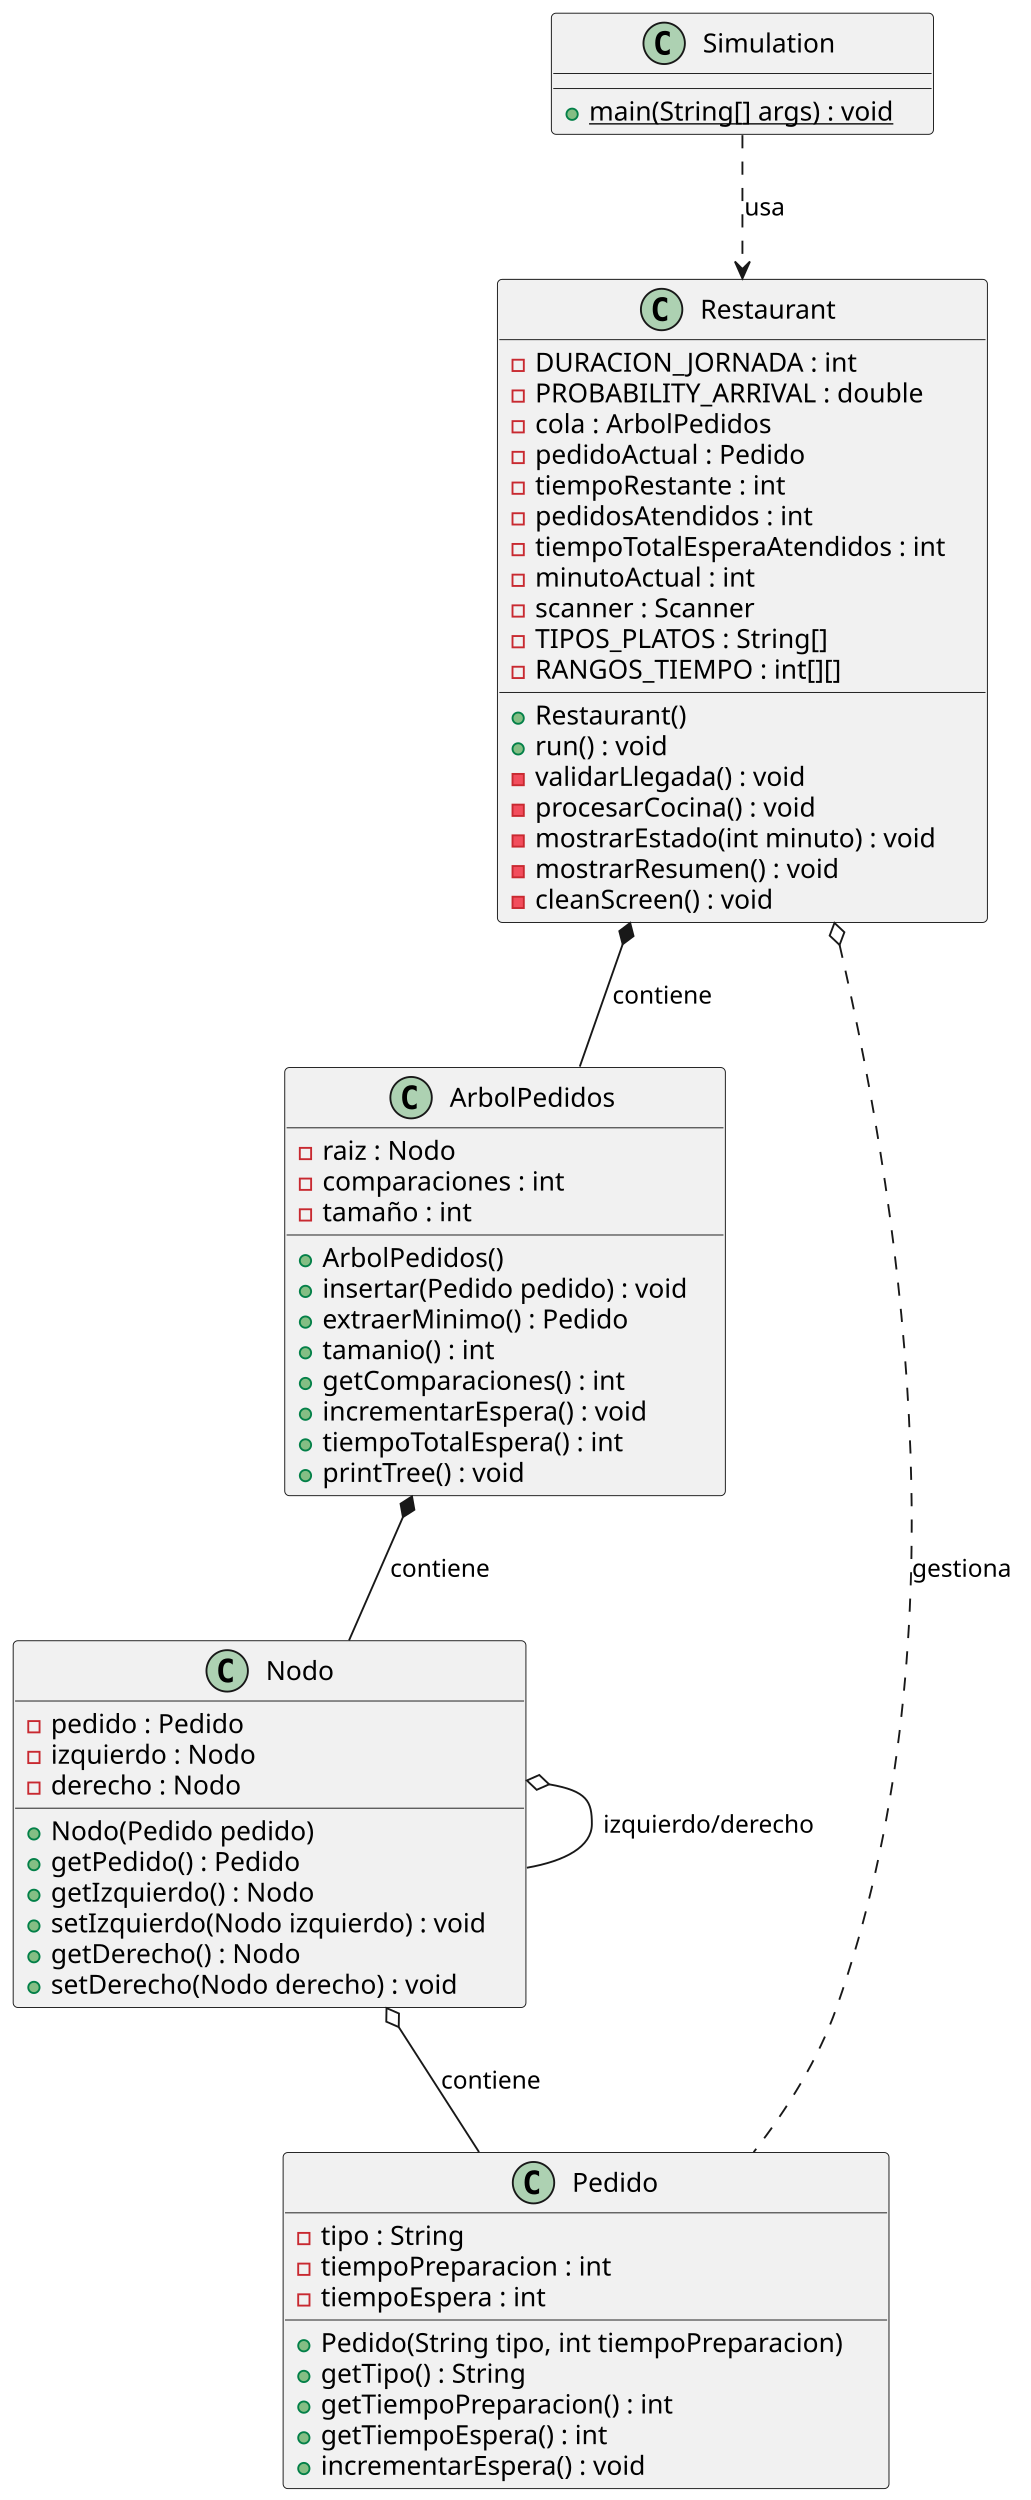
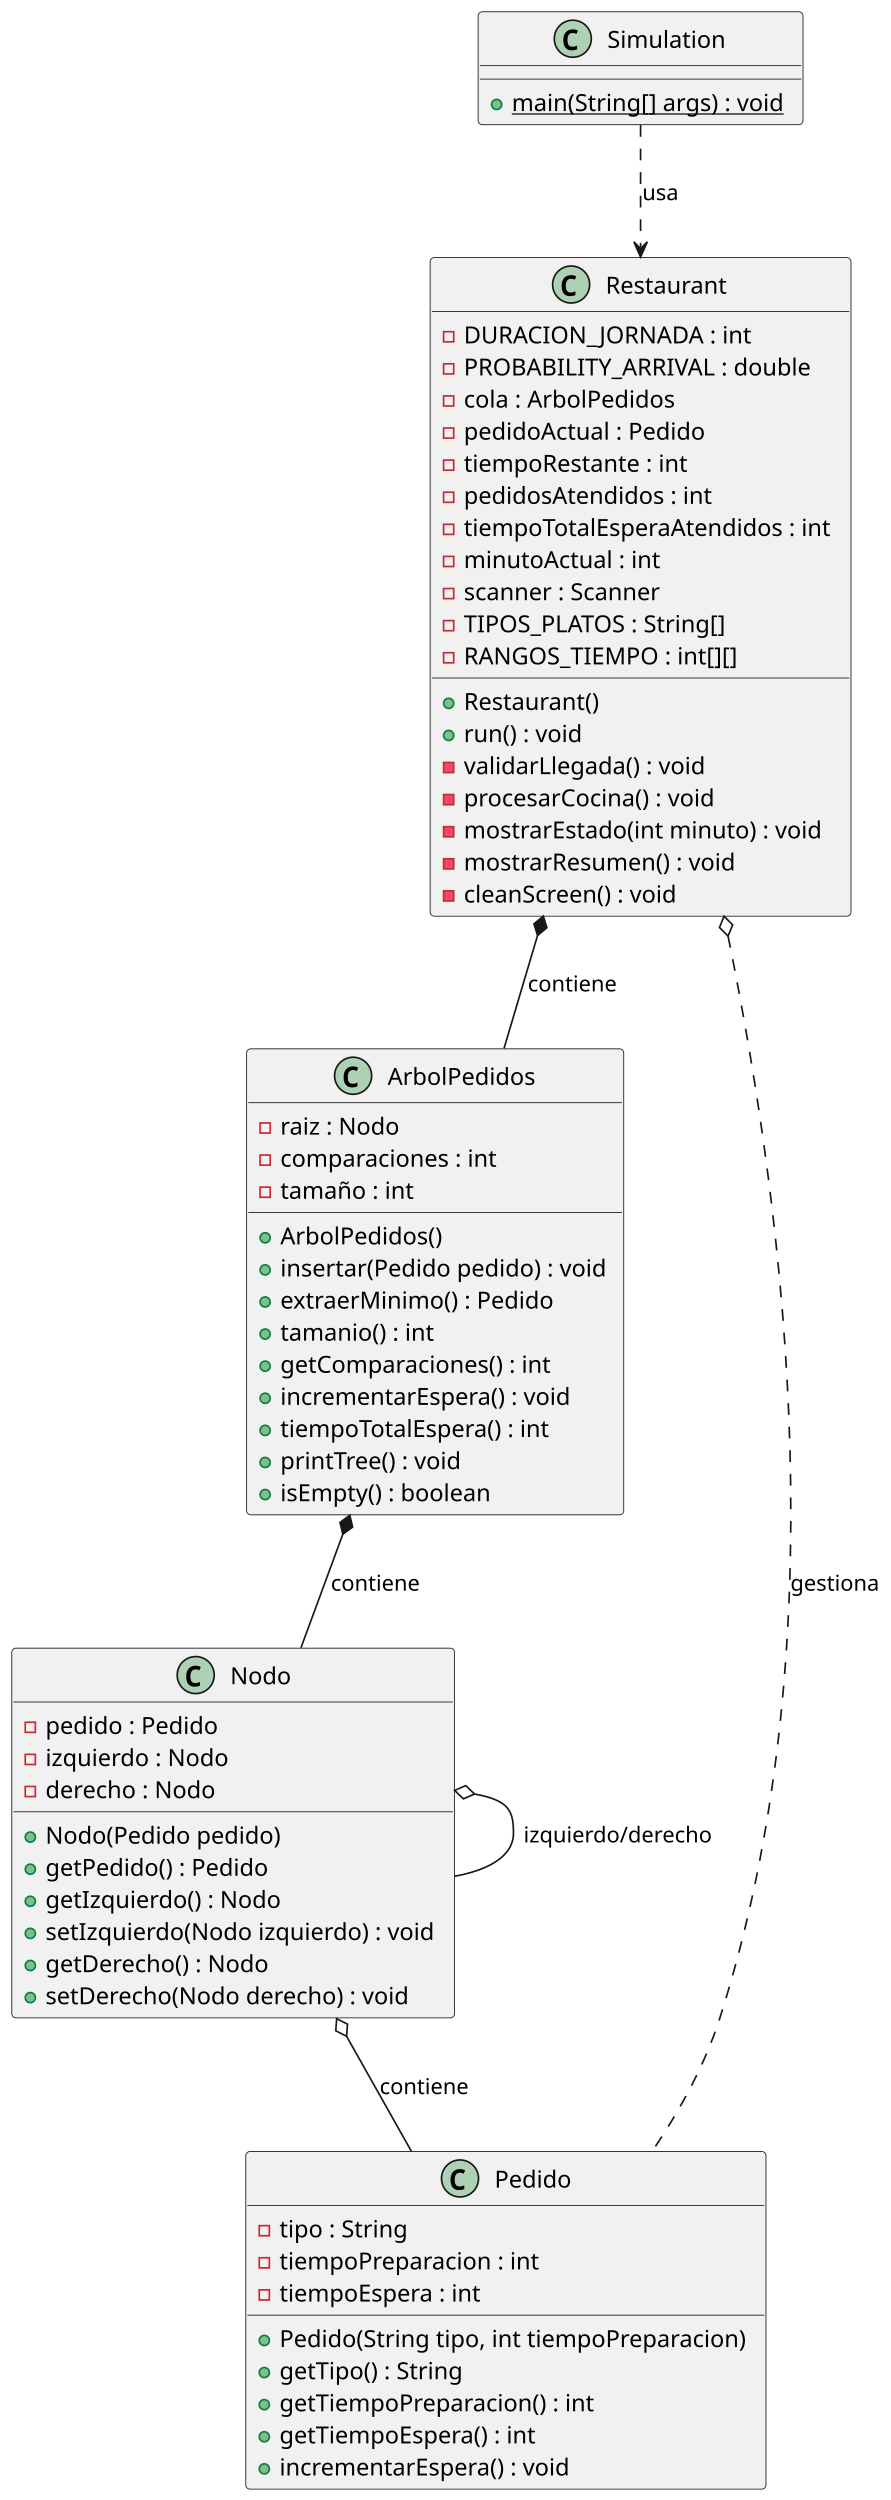
- <svg xmlns="http://www.w3.org/2000/svg" contentStyleType="text/css" data-diagram-type="CLASS" height="1327px" preserveAspectRatio="none" style="width:547px;height:1327px;background:#FFFFFF;" version="1.1" viewBox="0 0 547 1327" width="547px" zoomAndPan="magnify">
+ <svg xmlns="http://www.w3.org/2000/svg" contentStyleType="text/css" height="1485px" preserveAspectRatio="none" style="width:529px;height:1485px;background:#FFFFFF;" version="1.1" viewBox="0 0 529 1485" width="529px" zoomAndPan="magnify">
  <defs />
  <g>
-     <g class="entity" data-entity="Simulation" data-source-line="1" data-uid="ent0002" id="entity_Simulation">
-       <rect fill="#F1F1F1" height="64.297" rx="2.5" ry="2.5" style="stroke:#181818;stroke-width:0.5;" width="202.818" x="292.67" y="7" />
-       <ellipse cx="352.543" cy="23" fill="#ADD1B2" rx="11" ry="11" style="stroke:#181818;stroke-width:1;" />
-       <path d="M355.511,28.641 Q354.933,28.938 354.293,29.078 Q353.652,29.234 352.949,29.234 Q350.449,29.234 349.121,27.594 Q347.808,25.938 347.808,22.812 Q347.808,19.688 349.121,18.031 Q350.449,16.375 352.949,16.375 Q353.652,16.375 354.293,16.531 Q354.949,16.688 355.511,16.984 L355.511,19.703 Q354.886,19.125 354.293,18.859 Q353.699,18.578 353.074,18.578 Q351.73,18.578 351.043,19.656 Q350.355,20.719 350.355,22.812 Q350.355,24.906 351.043,25.984 Q351.73,27.047 353.074,27.047 Q353.699,27.047 354.293,26.781 Q354.886,26.5 355.511,25.922 L355.511,28.641 Z " fill="#000000" />
-       <text fill="#000000" font-family="sans-serif" font-size="14" lengthAdjust="spacing" textLength="74.573" x="373.043" y="27.847">Simulation</text>
-       <line style="stroke:#181818;stroke-width:0.5;" x1="293.67" x2="494.488" y1="39" y2="39" />
-       <line style="stroke:#181818;stroke-width:0.5;" x1="293.67" x2="494.488" y1="47" y2="47" />
-       <g data-visibility-modifier="PUBLIC_METHOD">
-         <ellipse cx="303.67" cy="60.648" fill="#84BE84" rx="3" ry="3" style="stroke:#038048;stroke-width:1;" />
-       </g>
-       <text fill="#000000" font-family="sans-serif" font-size="14" lengthAdjust="spacing" text-decoration="underline" textLength="176.818" x="312.67" y="63.995">main(String[] args) : void</text>
+     <g id="elem_Simulation">
+       <rect codeLine="2" fill="#F1F1F1" height="67.068" id="Simulation" rx="2.5" ry="2.5" style="stroke:#181818;stroke-width:0.5;" width="193" x="284" y="7" />
+       <ellipse cx="340.25" cy="23" fill="#ADD1B2" rx="11" ry="11" style="stroke:#181818;stroke-width:1.0;" />
+       <path d="M339.719,29.922 Q337.969,29.922 336.828,29.188 Q335.703,28.438 335.141,27.094 Q334.594,25.734 334.594,23.938 Q334.594,21.906 335.25,20.453 Q335.906,19 337.188,18.219 Q338.469,17.438 340.344,17.438 Q341.234,17.438 341.906,17.625 Q342.578,17.797 343.266,18.141 L342.453,20.156 Q341.828,19.844 341.281,19.719 Q340.75,19.594 340.266,19.594 Q339.094,19.594 338.391,20.125 Q337.688,20.656 337.391,21.609 Q337.094,22.562 337.094,23.828 Q337.094,25.844 337.812,26.812 Q338.531,27.766 340.125,27.766 Q340.719,27.766 341.344,27.609 Q341.969,27.453 342.797,27.078 L342.797,29.297 Q342.062,29.609 341.266,29.766 Q340.484,29.922 339.719,29.922 Z " fill="#000000" />
+       <text fill="#000000" font-family="sans-serif" font-size="14" lengthAdjust="spacing" textLength="72" x="360.75" y="28.432">Simulation</text>
+       <line style="stroke:#181818;stroke-width:0.5;" x1="285" x2="476" y1="39" y2="39" />
+       <line style="stroke:#181818;stroke-width:0.5;" x1="285" x2="476" y1="47" y2="47" />
+       <ellipse cx="295" cy="62.034" fill="#84BE84" rx="3" ry="3" style="stroke:#038048;stroke-width:1.0;" />
+       <text fill="#000000" font-family="sans-serif" font-size="14" lengthAdjust="spacing" text-decoration="underline" textLength="167" x="304" y="65.966">main(String[] args) : void</text>
    </g>
-     <g class="entity" data-entity="Restaurant" data-source-line="5" data-uid="ent0003" id="entity_Restaurant">
-       <rect fill="#F1F1F1" height="341.344" rx="2.5" ry="2.5" style="stroke:#181818;stroke-width:0.5;" width="260.076" x="264.04" y="148.29" />
-       <ellipse cx="351.191" cy="164.29" fill="#ADD1B2" rx="11" ry="11" style="stroke:#181818;stroke-width:1;" />
-       <path d="M354.16,169.931 Q353.582,170.227 352.941,170.368 Q352.301,170.524 351.598,170.524 Q349.098,170.524 347.769,168.884 Q346.457,167.227 346.457,164.102 Q346.457,160.977 347.769,159.321 Q349.098,157.665 351.598,157.665 Q352.301,157.665 352.941,157.821 Q353.598,157.977 354.16,158.274 L354.16,160.993 Q353.535,160.415 352.941,160.149 Q352.348,159.868 351.723,159.868 Q350.379,159.868 349.691,160.946 Q349.004,162.009 349.004,164.102 Q349.004,166.196 349.691,167.274 Q350.379,168.337 351.723,168.337 Q352.348,168.337 352.941,168.071 Q353.535,167.79 354.16,167.212 L354.16,169.931 Z " fill="#000000" />
-       <text fill="#000000" font-family="sans-serif" font-size="14" lengthAdjust="spacing" textLength="77.273" x="371.691" y="169.137">Restaurant</text>
-       <line style="stroke:#181818;stroke-width:0.5;" x1="265.04" x2="523.116" y1="180.29" y2="180.29" />
-       <g data-visibility-modifier="PRIVATE_FIELD">
-         <rect fill="none" height="6" style="stroke:#C82930;stroke-width:1;" width="6" x="272.04" y="190.938" />
-       </g>
-       <text fill="#000000" font-family="sans-serif" font-size="14" lengthAdjust="spacing" textLength="179.881" x="284.04" y="197.285">DURACION_JORNADA : int</text>
-       <g data-visibility-modifier="PRIVATE_FIELD">
-         <rect fill="none" height="6" style="stroke:#C82930;stroke-width:1;" width="6" x="272.04" y="207.235" />
-       </g>
-       <text fill="#000000" font-family="sans-serif" font-size="14" lengthAdjust="spacing" textLength="219.584" x="284.04" y="213.582">PROBABILITY_ARRIVAL : double</text>
-       <g data-visibility-modifier="PRIVATE_FIELD">
-         <rect fill="none" height="6" style="stroke:#C82930;stroke-width:1;" width="6" x="272.04" y="223.532" />
-       </g>
-       <text fill="#000000" font-family="sans-serif" font-size="14" lengthAdjust="spacing" textLength="133.602" x="284.04" y="229.879">cola : ArbolPedidos</text>
-       <g data-visibility-modifier="PRIVATE_FIELD">
-         <rect fill="none" height="6" style="stroke:#C82930;stroke-width:1;" width="6" x="272.04" y="239.829" />
-       </g>
-       <text fill="#000000" font-family="sans-serif" font-size="14" lengthAdjust="spacing" textLength="152.735" x="284.04" y="246.176">pedidoActual : Pedido</text>
-       <g data-visibility-modifier="PRIVATE_FIELD">
-         <rect fill="none" height="6" style="stroke:#C82930;stroke-width:1;" width="6" x="272.04" y="256.126" />
-       </g>
-       <text fill="#000000" font-family="sans-serif" font-size="14" lengthAdjust="spacing" textLength="143.63" x="284.04" y="262.473">tiempoRestante : int</text>
-       <g data-visibility-modifier="PRIVATE_FIELD">
-         <rect fill="none" height="6" style="stroke:#C82930;stroke-width:1;" width="6" x="272.04" y="272.423" />
-       </g>
-       <text fill="#000000" font-family="sans-serif" font-size="14" lengthAdjust="spacing" textLength="156.967" x="284.04" y="278.769">pedidosAtendidos : int</text>
-       <g data-visibility-modifier="PRIVATE_FIELD">
-         <rect fill="none" height="6" style="stroke:#C82930;stroke-width:1;" width="6" x="272.04" y="288.72" />
-       </g>
-       <text fill="#000000" font-family="sans-serif" font-size="14" lengthAdjust="spacing" textLength="234.076" x="284.04" y="295.066">tiempoTotalEsperaAtendidos : int</text>
-       <g data-visibility-modifier="PRIVATE_FIELD">
-         <rect fill="none" height="6" style="stroke:#C82930;stroke-width:1;" width="6" x="272.04" y="305.017" />
-       </g>
-       <text fill="#000000" font-family="sans-serif" font-size="14" lengthAdjust="spacing" textLength="125.303" x="284.04" y="311.363">minutoActual : int</text>
-       <g data-visibility-modifier="PRIVATE_FIELD">
-         <rect fill="none" height="6" style="stroke:#C82930;stroke-width:1;" width="6" x="272.04" y="321.313" />
-       </g>
-       <text fill="#000000" font-family="sans-serif" font-size="14" lengthAdjust="spacing" textLength="126.581" x="284.04" y="327.66">scanner : Scanner</text>
-       <g data-visibility-modifier="PRIVATE_FIELD">
-         <rect fill="none" height="6" style="stroke:#C82930;stroke-width:1;" width="6" x="272.04" y="337.61" />
-       </g>
-       <text fill="#000000" font-family="sans-serif" font-size="14" lengthAdjust="spacing" textLength="168.629" x="284.04" y="343.957">TIPOS_PLATOS : String[]</text>
-       <g data-visibility-modifier="PRIVATE_FIELD">
-         <rect fill="none" height="6" style="stroke:#C82930;stroke-width:1;" width="6" x="272.04" y="353.907" />
-       </g>
-       <text fill="#000000" font-family="sans-serif" font-size="14" lengthAdjust="spacing" textLength="174.316" x="284.04" y="360.254">RANGOS_TIEMPO : int[][]</text>
-       <line style="stroke:#181818;stroke-width:0.5;" x1="265.04" x2="523.116" y1="367.556" y2="367.556" />
-       <g data-visibility-modifier="PUBLIC_METHOD">
-         <ellipse cx="275.04" cy="381.204" fill="#84BE84" rx="3" ry="3" style="stroke:#038048;stroke-width:1;" />
-       </g>
-       <text fill="#000000" font-family="sans-serif" font-size="14" lengthAdjust="spacing" textLength="88.197" x="284.04" y="384.551">Restaurant()</text>
-       <g data-visibility-modifier="PUBLIC_METHOD">
-         <ellipse cx="275.04" cy="397.501" fill="#84BE84" rx="3" ry="3" style="stroke:#038048;stroke-width:1;" />
-       </g>
-       <text fill="#000000" font-family="sans-serif" font-size="14" lengthAdjust="spacing" textLength="77.67" x="284.04" y="400.848">run() : void</text>
-       <g data-visibility-modifier="PRIVATE_METHOD">
-         <rect fill="#F24D5C" height="6" style="stroke:#C82930;stroke-width:1;" width="6" x="272.04" y="410.798" />
-       </g>
-       <text fill="#000000" font-family="sans-serif" font-size="14" lengthAdjust="spacing" textLength="157.268" x="284.04" y="417.144">validarLlegada() : void</text>
-       <g data-visibility-modifier="PRIVATE_METHOD">
-         <rect fill="#F24D5C" height="6" style="stroke:#C82930;stroke-width:1;" width="6" x="272.04" y="427.095" />
-       </g>
-       <text fill="#000000" font-family="sans-serif" font-size="14" lengthAdjust="spacing" textLength="162.695" x="284.04" y="433.441">procesarCocina() : void</text>
-       <g data-visibility-modifier="PRIVATE_METHOD">
-         <rect fill="#F24D5C" height="6" style="stroke:#C82930;stroke-width:1;" width="6" x="272.04" y="443.392" />
-       </g>
-       <text fill="#000000" font-family="sans-serif" font-size="14" lengthAdjust="spacing" textLength="228.935" x="284.04" y="449.738">mostrarEstado(int minuto) : void</text>
-       <g data-visibility-modifier="PRIVATE_METHOD">
-         <rect fill="#F24D5C" height="6" style="stroke:#C82930;stroke-width:1;" width="6" x="272.04" y="459.688" />
-       </g>
-       <text fill="#000000" font-family="sans-serif" font-size="14" lengthAdjust="spacing" textLength="174.877" x="284.04" y="466.035">mostrarResumen() : void</text>
-       <g data-visibility-modifier="PRIVATE_METHOD">
-         <rect fill="#F24D5C" height="6" style="stroke:#C82930;stroke-width:1;" width="6" x="272.04" y="475.985" />
-       </g>
-       <text fill="#000000" font-family="sans-serif" font-size="14" lengthAdjust="spacing" textLength="140.26" x="284.04" y="482.332">cleanScreen() : void</text>
+     <g id="elem_Restaurant">
+       <rect codeLine="6" fill="#F1F1F1" height="391.223" id="Restaurant" rx="2.5" ry="2.5" style="stroke:#181818;stroke-width:0.5;" width="250" x="255.5" y="153" />
+       <ellipse cx="339.25" cy="169" fill="#ADD1B2" rx="11" ry="11" style="stroke:#181818;stroke-width:1.0;" />
+       <path d="M338.719,175.922 Q336.969,175.922 335.828,175.188 Q334.703,174.438 334.141,173.094 Q333.594,171.734 333.594,169.938 Q333.594,167.906 334.25,166.453 Q334.906,165 336.188,164.219 Q337.469,163.438 339.344,163.438 Q340.234,163.438 340.906,163.625 Q341.578,163.797 342.266,164.141 L341.453,166.156 Q340.828,165.844 340.281,165.719 Q339.75,165.594 339.266,165.594 Q338.094,165.594 337.391,166.125 Q336.688,166.656 336.391,167.609 Q336.094,168.562 336.094,169.828 Q336.094,171.844 336.812,172.812 Q337.531,173.766 339.125,173.766 Q339.719,173.766 340.344,173.609 Q340.969,173.453 341.797,173.078 L341.797,175.297 Q341.062,175.609 340.266,175.766 Q339.484,175.922 338.719,175.922 Z " fill="#000000" />
+       <text fill="#000000" font-family="sans-serif" font-size="14" lengthAdjust="spacing" textLength="74" x="359.75" y="174.432">Restaurant</text>
+       <line style="stroke:#181818;stroke-width:0.5;" x1="256.5" x2="504.5" y1="185" y2="185" />
+       <rect fill="none" height="6" style="stroke:#C82930;stroke-width:1.0;" width="6" x="263.5" y="197.034" />
+       <text fill="#000000" font-family="sans-serif" font-size="14" lengthAdjust="spacing" textLength="173" x="275.5" y="203.966">DURACION_JORNADA : int</text>
+       <rect fill="none" height="6" style="stroke:#C82930;stroke-width:1.0;" width="6" x="263.5" y="216.102" />
+       <text fill="#000000" font-family="sans-serif" font-size="14" lengthAdjust="spacing" textLength="209" x="275.5" y="223.034">PROBABILITY_ARRIVAL : double</text>
+       <rect fill="none" height="6" style="stroke:#C82930;stroke-width:1.0;" width="6" x="263.5" y="235.17" />
+       <text fill="#000000" font-family="sans-serif" font-size="14" lengthAdjust="spacing" textLength="128" x="275.5" y="242.102">cola : ArbolPedidos</text>
+       <rect fill="none" height="6" style="stroke:#C82930;stroke-width:1.0;" width="6" x="263.5" y="254.238" />
+       <text fill="#000000" font-family="sans-serif" font-size="14" lengthAdjust="spacing" textLength="147" x="275.5" y="261.17">pedidoActual : Pedido</text>
+       <rect fill="none" height="6" style="stroke:#C82930;stroke-width:1.0;" width="6" x="263.5" y="273.306" />
+       <text fill="#000000" font-family="sans-serif" font-size="14" lengthAdjust="spacing" textLength="136" x="275.5" y="280.238">tiempoRestante : int</text>
+       <rect fill="none" height="6" style="stroke:#C82930;stroke-width:1.0;" width="6" x="263.5" y="292.373" />
+       <text fill="#000000" font-family="sans-serif" font-size="14" lengthAdjust="spacing" textLength="152" x="275.5" y="299.305">pedidosAtendidos : int</text>
+       <rect fill="none" height="6" style="stroke:#C82930;stroke-width:1.0;" width="6" x="263.5" y="311.442" />
+       <text fill="#000000" font-family="sans-serif" font-size="14" lengthAdjust="spacing" textLength="224" x="275.5" y="318.373">tiempoTotalEsperaAtendidos : int</text>
+       <rect fill="none" height="6" style="stroke:#C82930;stroke-width:1.0;" width="6" x="263.5" y="330.509" />
+       <text fill="#000000" font-family="sans-serif" font-size="14" lengthAdjust="spacing" textLength="120" x="275.5" y="337.441">minutoActual : int</text>
+       <rect fill="none" height="6" style="stroke:#C82930;stroke-width:1.0;" width="6" x="263.5" y="349.577" />
+       <text fill="#000000" font-family="sans-serif" font-size="14" lengthAdjust="spacing" textLength="121" x="275.5" y="356.509">scanner : Scanner</text>
+       <rect fill="none" height="6" style="stroke:#C82930;stroke-width:1.0;" width="6" x="263.5" y="368.645" />
+       <text fill="#000000" font-family="sans-serif" font-size="14" lengthAdjust="spacing" textLength="160" x="275.5" y="375.577">TIPOS_PLATOS : String[]</text>
+       <rect fill="none" height="6" style="stroke:#C82930;stroke-width:1.0;" width="6" x="263.5" y="387.713" />
+       <text fill="#000000" font-family="sans-serif" font-size="14" lengthAdjust="spacing" textLength="167" x="275.5" y="394.645">RANGOS_TIEMPO : int[][]</text>
+       <line style="stroke:#181818;stroke-width:0.5;" x1="256.5" x2="504.5" y1="402.747" y2="402.747" />
+       <ellipse cx="266.5" cy="417.781" fill="#84BE84" rx="3" ry="3" style="stroke:#038048;stroke-width:1.0;" />
+       <text fill="#000000" font-family="sans-serif" font-size="14" lengthAdjust="spacing" textLength="82" x="275.5" y="421.713">Restaurant()</text>
+       <ellipse cx="266.5" cy="436.849" fill="#84BE84" rx="3" ry="3" style="stroke:#038048;stroke-width:1.0;" />
+       <text fill="#000000" font-family="sans-serif" font-size="14" lengthAdjust="spacing" textLength="72" x="275.5" y="440.781">run() : void</text>
+       <rect fill="#F24D5C" height="6" style="stroke:#C82930;stroke-width:1.0;" width="6" x="263.5" y="452.917" />
+       <text fill="#000000" font-family="sans-serif" font-size="14" lengthAdjust="spacing" textLength="147" x="275.5" y="459.849">validarLlegada() : void</text>
+       <rect fill="#F24D5C" height="6" style="stroke:#C82930;stroke-width:1.0;" width="6" x="263.5" y="471.985" />
+       <text fill="#000000" font-family="sans-serif" font-size="14" lengthAdjust="spacing" textLength="152" x="275.5" y="478.917">procesarCocina() : void</text>
+       <rect fill="#F24D5C" height="6" style="stroke:#C82930;stroke-width:1.0;" width="6" x="263.5" y="491.053" />
+       <text fill="#000000" font-family="sans-serif" font-size="14" lengthAdjust="spacing" textLength="216" x="275.5" y="497.985">mostrarEstado(int minuto) : void</text>
+       <rect fill="#F24D5C" height="6" style="stroke:#C82930;stroke-width:1.0;" width="6" x="263.5" y="510.121" />
+       <text fill="#000000" font-family="sans-serif" font-size="14" lengthAdjust="spacing" textLength="164" x="275.5" y="517.053">mostrarResumen() : void</text>
+       <rect fill="#F24D5C" height="6" style="stroke:#C82930;stroke-width:1.0;" width="6" x="263.5" y="529.188" />
+       <text fill="#000000" font-family="sans-serif" font-size="14" lengthAdjust="spacing" textLength="130" x="275.5" y="536.12">cleanScreen() : void</text>
    </g>
-     <g class="entity" data-entity="ArbolPedidos" data-source-line="26" data-uid="ent0004" id="entity_ArbolPedidos">
-       <rect fill="#F1F1F1" height="227.266" rx="2.5" ry="2.5" style="stroke:#181818;stroke-width:0.5;" width="233.881" x="151.14" y="566.64" />
-       <ellipse cx="218.204" cy="582.64" fill="#ADD1B2" rx="11" ry="11" style="stroke:#181818;stroke-width:1;" />
-       <path d="M221.173,588.281 Q220.595,588.577 219.954,588.718 Q219.313,588.874 218.61,588.874 Q216.11,588.874 214.782,587.234 Q213.47,585.577 213.47,582.452 Q213.47,579.327 214.782,577.671 Q216.11,576.015 218.61,576.015 Q219.313,576.015 219.954,576.171 Q220.61,576.327 221.173,576.624 L221.173,579.343 Q220.548,578.765 219.954,578.499 Q219.36,578.218 218.735,578.218 Q217.392,578.218 216.704,579.296 Q216.017,580.359 216.017,582.452 Q216.017,584.546 216.704,585.624 Q217.392,586.687 218.735,586.687 Q219.36,586.687 219.954,586.421 Q220.548,586.14 221.173,585.562 L221.173,588.281 Z " fill="#000000" />
-       <text fill="#000000" font-family="sans-serif" font-size="14" lengthAdjust="spacing" textLength="91.253" x="238.704" y="587.487">ArbolPedidos</text>
-       <line style="stroke:#181818;stroke-width:0.5;" x1="152.14" x2="384.021" y1="598.64" y2="598.64" />
-       <g data-visibility-modifier="PRIVATE_FIELD">
-         <rect fill="none" height="6" style="stroke:#C82930;stroke-width:1;" width="6" x="159.14" y="609.288" />
-       </g>
-       <text fill="#000000" font-family="sans-serif" font-size="14" lengthAdjust="spacing" textLength="75.681" x="171.14" y="615.635">raiz : Nodo</text>
-       <g data-visibility-modifier="PRIVATE_FIELD">
-         <rect fill="none" height="6" style="stroke:#C82930;stroke-width:1;" width="6" x="159.14" y="625.585" />
-       </g>
-       <text fill="#000000" font-family="sans-serif" font-size="14" lengthAdjust="spacing" textLength="138.503" x="171.14" y="631.932">comparaciones : int</text>
-       <g data-visibility-modifier="PRIVATE_FIELD">
-         <rect fill="none" height="6" style="stroke:#C82930;stroke-width:1;" width="6" x="159.14" y="641.882" />
-       </g>
-       <text fill="#000000" font-family="sans-serif" font-size="14" lengthAdjust="spacing" textLength="85.593" x="171.14" y="648.229">tamaño : int</text>
-       <line style="stroke:#181818;stroke-width:0.5;" x1="152.14" x2="384.021" y1="655.531" y2="655.531" />
-       <g data-visibility-modifier="PUBLIC_METHOD">
-         <ellipse cx="162.14" cy="669.179" fill="#84BE84" rx="3" ry="3" style="stroke:#038048;stroke-width:1;" />
-       </g>
-       <text fill="#000000" font-family="sans-serif" font-size="14" lengthAdjust="spacing" textLength="102.177" x="171.14" y="672.526">ArbolPedidos()</text>
-       <g data-visibility-modifier="PUBLIC_METHOD">
-         <ellipse cx="162.14" cy="685.476" fill="#84BE84" rx="3" ry="3" style="stroke:#038048;stroke-width:1;" />
-       </g>
-       <text fill="#000000" font-family="sans-serif" font-size="14" lengthAdjust="spacing" textLength="207.881" x="171.14" y="688.823">insertar(Pedido pedido) : void</text>
-       <g data-visibility-modifier="PUBLIC_METHOD">
-         <ellipse cx="162.14" cy="701.773" fill="#84BE84" rx="3" ry="3" style="stroke:#038048;stroke-width:1;" />
-       </g>
-       <text fill="#000000" font-family="sans-serif" font-size="14" lengthAdjust="spacing" textLength="173.852" x="171.14" y="705.12">extraerMinimo() : Pedido</text>
-       <g data-visibility-modifier="PUBLIC_METHOD">
-         <ellipse cx="162.14" cy="718.07" fill="#84BE84" rx="3" ry="3" style="stroke:#038048;stroke-width:1;" />
-       </g>
-       <text fill="#000000" font-family="sans-serif" font-size="14" lengthAdjust="spacing" textLength="100.406" x="171.14" y="721.416">tamanio() : int</text>
-       <g data-visibility-modifier="PUBLIC_METHOD">
-         <ellipse cx="162.14" cy="734.367" fill="#84BE84" rx="3" ry="3" style="stroke:#038048;stroke-width:1;" />
-       </g>
-       <text fill="#000000" font-family="sans-serif" font-size="14" lengthAdjust="spacing" textLength="174.494" x="171.14" y="737.713">getComparaciones() : int</text>
-       <g data-visibility-modifier="PUBLIC_METHOD">
-         <ellipse cx="162.14" cy="750.663" fill="#84BE84" rx="3" ry="3" style="stroke:#038048;stroke-width:1;" />
-       </g>
-       <text fill="#000000" font-family="sans-serif" font-size="14" lengthAdjust="spacing" textLength="187.92" x="171.14" y="754.01">incrementarEspera() : void</text>
-       <g data-visibility-modifier="PUBLIC_METHOD">
-         <ellipse cx="162.14" cy="766.96" fill="#84BE84" rx="3" ry="3" style="stroke:#038048;stroke-width:1;" />
-       </g>
-       <text fill="#000000" font-family="sans-serif" font-size="14" lengthAdjust="spacing" textLength="174.925" x="171.14" y="770.307">tiempoTotalEspera() : int</text>
-       <g data-visibility-modifier="PUBLIC_METHOD">
-         <ellipse cx="162.14" cy="783.257" fill="#84BE84" rx="3" ry="3" style="stroke:#038048;stroke-width:1;" />
-       </g>
-       <text fill="#000000" font-family="sans-serif" font-size="14" lengthAdjust="spacing" textLength="118.597" x="171.14" y="786.604">printTree() : void</text>
+     <g id="elem_ArbolPedidos">
+       <rect codeLine="27" fill="#F1F1F1" height="276.815" id="ArbolPedidos" rx="2.5" ry="2.5" style="stroke:#181818;stroke-width:0.5;" width="224" x="146.5" y="623" />
+       <ellipse cx="209.75" cy="639" fill="#ADD1B2" rx="11" ry="11" style="stroke:#181818;stroke-width:1.0;" />
+       <path d="M209.219,645.922 Q207.469,645.922 206.328,645.188 Q205.203,644.438 204.641,643.094 Q204.094,641.734 204.094,639.938 Q204.094,637.906 204.75,636.453 Q205.406,635 206.688,634.219 Q207.969,633.438 209.844,633.438 Q210.734,633.438 211.406,633.625 Q212.078,633.797 212.766,634.141 L211.953,636.156 Q211.328,635.844 210.781,635.719 Q210.25,635.594 209.766,635.594 Q208.594,635.594 207.891,636.125 Q207.188,636.656 206.891,637.609 Q206.594,638.562 206.594,639.828 Q206.594,641.844 207.312,642.812 Q208.031,643.766 209.625,643.766 Q210.219,643.766 210.844,643.609 Q211.469,643.453 212.297,643.078 L212.297,645.297 Q211.562,645.609 210.766,645.766 Q209.984,645.922 209.219,645.922 Z " fill="#000000" />
+       <text fill="#000000" font-family="sans-serif" font-size="14" lengthAdjust="spacing" textLength="89" x="230.25" y="644.432">ArbolPedidos</text>
+       <line style="stroke:#181818;stroke-width:0.5;" x1="147.5" x2="369.5" y1="655" y2="655" />
+       <rect fill="none" height="6" style="stroke:#C82930;stroke-width:1.0;" width="6" x="154.5" y="667.034" />
+       <text fill="#000000" font-family="sans-serif" font-size="14" lengthAdjust="spacing" textLength="73" x="166.5" y="673.966">raiz : Nodo</text>
+       <rect fill="none" height="6" style="stroke:#C82930;stroke-width:1.0;" width="6" x="154.5" y="686.102" />
+       <text fill="#000000" font-family="sans-serif" font-size="14" lengthAdjust="spacing" textLength="132" x="166.5" y="693.034">comparaciones : int</text>
+       <rect fill="none" height="6" style="stroke:#C82930;stroke-width:1.0;" width="6" x="154.5" y="705.17" />
+       <text fill="#000000" font-family="sans-serif" font-size="14" lengthAdjust="spacing" textLength="81" x="166.5" y="712.102">tamaño : int</text>
+       <line style="stroke:#181818;stroke-width:0.5;" x1="147.5" x2="369.5" y1="720.204" y2="720.204" />
+       <ellipse cx="157.5" cy="735.238" fill="#84BE84" rx="3" ry="3" style="stroke:#038048;stroke-width:1.0;" />
+       <text fill="#000000" font-family="sans-serif" font-size="14" lengthAdjust="spacing" textLength="97" x="166.5" y="739.17">ArbolPedidos()</text>
+       <ellipse cx="157.5" cy="754.306" fill="#84BE84" rx="3" ry="3" style="stroke:#038048;stroke-width:1.0;" />
+       <text fill="#000000" font-family="sans-serif" font-size="14" lengthAdjust="spacing" textLength="198" x="166.5" y="758.238">insertar(Pedido pedido) : void</text>
+       <ellipse cx="157.5" cy="773.374" fill="#84BE84" rx="3" ry="3" style="stroke:#038048;stroke-width:1.0;" />
+       <text fill="#000000" font-family="sans-serif" font-size="14" lengthAdjust="spacing" textLength="165" x="166.5" y="777.306">extraerMinimo() : Pedido</text>
+       <ellipse cx="157.5" cy="792.442" fill="#84BE84" rx="3" ry="3" style="stroke:#038048;stroke-width:1.0;" />
+       <text fill="#000000" font-family="sans-serif" font-size="14" lengthAdjust="spacing" textLength="93" x="166.5" y="796.373">tamanio() : int</text>
+       <ellipse cx="157.5" cy="811.509" fill="#84BE84" rx="3" ry="3" style="stroke:#038048;stroke-width:1.0;" />
+       <text fill="#000000" font-family="sans-serif" font-size="14" lengthAdjust="spacing" textLength="164" x="166.5" y="815.441">getComparaciones() : int</text>
+       <ellipse cx="157.5" cy="830.577" fill="#84BE84" rx="3" ry="3" style="stroke:#038048;stroke-width:1.0;" />
+       <text fill="#000000" font-family="sans-serif" font-size="14" lengthAdjust="spacing" textLength="177" x="166.5" y="834.509">incrementarEspera() : void</text>
+       <ellipse cx="157.5" cy="849.645" fill="#84BE84" rx="3" ry="3" style="stroke:#038048;stroke-width:1.0;" />
+       <text fill="#000000" font-family="sans-serif" font-size="14" lengthAdjust="spacing" textLength="164" x="166.5" y="853.577">tiempoTotalEspera() : int</text>
+       <ellipse cx="157.5" cy="868.713" fill="#84BE84" rx="3" ry="3" style="stroke:#038048;stroke-width:1.0;" />
+       <text fill="#000000" font-family="sans-serif" font-size="14" lengthAdjust="spacing" textLength="111" x="166.5" y="872.645">printTree() : void</text>
+       <ellipse cx="157.5" cy="887.781" fill="#84BE84" rx="3" ry="3" style="stroke:#038048;stroke-width:1.0;" />
+       <text fill="#000000" font-family="sans-serif" font-size="14" lengthAdjust="spacing" textLength="127" x="166.5" y="891.713">isEmpty() : boolean</text>
    </g>
-     <g class="entity" data-entity="Pedido" data-source-line="40" data-uid="ent0005" id="entity_Pedido">
-       <rect fill="#F1F1F1" height="178.375" rx="2.5" ry="2.5" style="stroke:#181818;stroke-width:0.5;" width="321.593" x="150.28" y="1142.57" />
-       <ellipse cx="283.184" cy="1158.57" fill="#ADD1B2" rx="11" ry="11" style="stroke:#181818;stroke-width:1;" />
-       <path d="M286.153,1164.211 Q285.575,1164.507 284.934,1164.648 Q284.294,1164.804 283.591,1164.804 Q281.091,1164.804 279.762,1163.164 Q278.45,1161.507 278.45,1158.382 Q278.45,1155.257 279.762,1153.601 Q281.091,1151.945 283.591,1151.945 Q284.294,1151.945 284.934,1152.101 Q285.591,1152.257 286.153,1152.554 L286.153,1155.273 Q285.528,1154.695 284.934,1154.429 Q284.341,1154.148 283.716,1154.148 Q282.372,1154.148 281.684,1155.226 Q280.997,1156.289 280.997,1158.382 Q280.997,1160.476 281.684,1161.554 Q282.372,1162.617 283.716,1162.617 Q284.341,1162.617 284.934,1162.351 Q285.528,1162.07 286.153,1161.492 L286.153,1164.211 Z " fill="#000000" />
-       <text fill="#000000" font-family="sans-serif" font-size="14" lengthAdjust="spacing" textLength="47.284" x="303.684" y="1163.417">Pedido</text>
-       <line style="stroke:#181818;stroke-width:0.5;" x1="151.28" x2="470.873" y1="1174.57" y2="1174.57" />
-       <g data-visibility-modifier="PRIVATE_FIELD">
-         <rect fill="none" height="6" style="stroke:#C82930;stroke-width:1;" width="6" x="158.28" y="1185.218" />
-       </g>
-       <text fill="#000000" font-family="sans-serif" font-size="14" lengthAdjust="spacing" textLength="82.23" x="170.28" y="1191.565">tipo : String</text>
-       <g data-visibility-modifier="PRIVATE_FIELD">
-         <rect fill="none" height="6" style="stroke:#C82930;stroke-width:1;" width="6" x="158.28" y="1201.515" />
-       </g>
-       <text fill="#000000" font-family="sans-serif" font-size="14" lengthAdjust="spacing" textLength="164.589" x="170.28" y="1207.862">tiempoPreparacion : int</text>
-       <g data-visibility-modifier="PRIVATE_FIELD">
-         <rect fill="none" height="6" style="stroke:#C82930;stroke-width:1;" width="6" x="158.28" y="1217.812" />
-       </g>
-       <text fill="#000000" font-family="sans-serif" font-size="14" lengthAdjust="spacing" textLength="128.926" x="170.28" y="1224.159">tiempoEspera : int</text>
-       <line style="stroke:#181818;stroke-width:0.5;" x1="151.28" x2="470.873" y1="1231.461" y2="1231.461" />
-       <g data-visibility-modifier="PUBLIC_METHOD">
-         <ellipse cx="161.28" cy="1245.109" fill="#84BE84" rx="3" ry="3" style="stroke:#038048;stroke-width:1;" />
-       </g>
-       <text fill="#000000" font-family="sans-serif" font-size="14" lengthAdjust="spacing" textLength="295.593" x="170.28" y="1248.456">Pedido(String tipo, int tiempoPreparacion)</text>
-       <g data-visibility-modifier="PUBLIC_METHOD">
-         <ellipse cx="161.28" cy="1261.406" fill="#84BE84" rx="3" ry="3" style="stroke:#038048;stroke-width:1;" />
-       </g>
-       <text fill="#000000" font-family="sans-serif" font-size="14" lengthAdjust="spacing" textLength="119.205" x="170.28" y="1264.753">getTipo() : String</text>
-       <g data-visibility-modifier="PUBLIC_METHOD">
-         <ellipse cx="161.28" cy="1277.703" fill="#84BE84" rx="3" ry="3" style="stroke:#038048;stroke-width:1;" />
-       </g>
-       <text fill="#000000" font-family="sans-serif" font-size="14" lengthAdjust="spacing" textLength="201.565" x="170.28" y="1281.05">getTiempoPreparacion() : int</text>
-       <g data-visibility-modifier="PUBLIC_METHOD">
-         <ellipse cx="161.28" cy="1294" fill="#84BE84" rx="3" ry="3" style="stroke:#038048;stroke-width:1;" />
-       </g>
-       <text fill="#000000" font-family="sans-serif" font-size="14" lengthAdjust="spacing" textLength="165.901" x="170.28" y="1297.346">getTiempoEspera() : int</text>
-       <g data-visibility-modifier="PUBLIC_METHOD">
-         <ellipse cx="161.28" cy="1310.297" fill="#84BE84" rx="3" ry="3" style="stroke:#038048;stroke-width:1;" />
-       </g>
-       <text fill="#000000" font-family="sans-serif" font-size="14" lengthAdjust="spacing" textLength="187.92" x="170.28" y="1313.643">incrementarEspera() : void</text>
+     <g id="elem_Pedido">
+       <rect codeLine="42" fill="#F1F1F1" height="200.543" id="Pedido" rx="2.5" ry="2.5" style="stroke:#181818;stroke-width:0.5;" width="309" x="146" y="1278" />
+       <ellipse cx="273.25" cy="1294" fill="#ADD1B2" rx="11" ry="11" style="stroke:#181818;stroke-width:1.0;" />
+       <path d="M272.719,1300.922 Q270.969,1300.922 269.828,1300.188 Q268.703,1299.438 268.141,1298.094 Q267.594,1296.734 267.594,1294.938 Q267.594,1292.906 268.25,1291.453 Q268.906,1290 270.188,1289.219 Q271.469,1288.438 273.344,1288.438 Q274.234,1288.438 274.906,1288.625 Q275.578,1288.797 276.266,1289.141 L275.453,1291.156 Q274.828,1290.844 274.281,1290.719 Q273.75,1290.594 273.266,1290.594 Q272.094,1290.594 271.391,1291.125 Q270.688,1291.656 270.391,1292.609 Q270.094,1293.562 270.094,1294.828 Q270.094,1296.844 270.812,1297.812 Q271.531,1298.766 273.125,1298.766 Q273.719,1298.766 274.344,1298.609 Q274.969,1298.453 275.797,1298.078 L275.797,1300.297 Q275.062,1300.609 274.266,1300.766 Q273.484,1300.922 272.719,1300.922 Z " fill="#000000" />
+       <text fill="#000000" font-family="sans-serif" font-size="14" lengthAdjust="spacing" textLength="46" x="293.75" y="1299.432">Pedido</text>
+       <line style="stroke:#181818;stroke-width:0.5;" x1="147" x2="454" y1="1310" y2="1310" />
+       <rect fill="none" height="6" style="stroke:#C82930;stroke-width:1.0;" width="6" x="154" y="1322.034" />
+       <text fill="#000000" font-family="sans-serif" font-size="14" lengthAdjust="spacing" textLength="79" x="166" y="1328.966">tipo : String</text>
+       <rect fill="none" height="6" style="stroke:#C82930;stroke-width:1.0;" width="6" x="154" y="1341.102" />
+       <text fill="#000000" font-family="sans-serif" font-size="14" lengthAdjust="spacing" textLength="158" x="166" y="1348.034">tiempoPreparacion : int</text>
+       <rect fill="none" height="6" style="stroke:#C82930;stroke-width:1.0;" width="6" x="154" y="1360.17" />
+       <text fill="#000000" font-family="sans-serif" font-size="14" lengthAdjust="spacing" textLength="123" x="166" y="1367.102">tiempoEspera : int</text>
+       <line style="stroke:#181818;stroke-width:0.5;" x1="147" x2="454" y1="1375.204" y2="1375.204" />
+       <ellipse cx="157" cy="1390.238" fill="#84BE84" rx="3" ry="3" style="stroke:#038048;stroke-width:1.0;" />
+       <text fill="#000000" font-family="sans-serif" font-size="14" lengthAdjust="spacing" textLength="283" x="166" y="1394.17">Pedido(String tipo, int tiempoPreparacion)</text>
+       <ellipse cx="157" cy="1409.306" fill="#84BE84" rx="3" ry="3" style="stroke:#038048;stroke-width:1.0;" />
+       <text fill="#000000" font-family="sans-serif" font-size="14" lengthAdjust="spacing" textLength="112" x="166" y="1413.238">getTipo() : String</text>
+       <ellipse cx="157" cy="1428.373" fill="#84BE84" rx="3" ry="3" style="stroke:#038048;stroke-width:1.0;" />
+       <text fill="#000000" font-family="sans-serif" font-size="14" lengthAdjust="spacing" textLength="191" x="166" y="1432.305">getTiempoPreparacion() : int</text>
+       <ellipse cx="157" cy="1447.441" fill="#84BE84" rx="3" ry="3" style="stroke:#038048;stroke-width:1.0;" />
+       <text fill="#000000" font-family="sans-serif" font-size="14" lengthAdjust="spacing" textLength="156" x="166" y="1451.373">getTiempoEspera() : int</text>
+       <ellipse cx="157" cy="1466.509" fill="#84BE84" rx="3" ry="3" style="stroke:#038048;stroke-width:1.0;" />
+       <text fill="#000000" font-family="sans-serif" font-size="14" lengthAdjust="spacing" textLength="177" x="166" y="1470.441">incrementarEspera() : void</text>
    </g>
-     <g class="entity" data-entity="Nodo" data-source-line="51" data-uid="ent0006" id="entity_Nodo">
-       <rect fill="#F1F1F1" height="194.672" rx="2.5" ry="2.5" style="stroke:#181818;stroke-width:0.5;" width="272.162" x="7" y="870.9" />
-       <ellipse cx="120.586" cy="886.9" fill="#ADD1B2" rx="11" ry="11" style="stroke:#181818;stroke-width:1;" />
-       <path d="M123.555,892.541 Q122.977,892.837 122.336,892.978 Q121.695,893.134 120.992,893.134 Q118.492,893.134 117.164,891.494 Q115.852,889.837 115.852,886.712 Q115.852,883.587 117.164,881.931 Q118.492,880.275 120.992,880.275 Q121.695,880.275 122.336,880.431 Q122.992,880.587 123.555,880.884 L123.555,883.603 Q122.93,883.025 122.336,882.759 Q121.742,882.478 121.117,882.478 Q119.773,882.478 119.086,883.556 Q118.398,884.619 118.398,886.712 Q118.398,888.806 119.086,889.884 Q119.773,890.947 121.117,890.947 Q121.742,890.947 122.336,890.681 Q122.93,890.4 123.555,889.822 L123.555,892.541 Z " fill="#000000" />
-       <text fill="#000000" font-family="sans-serif" font-size="14" lengthAdjust="spacing" textLength="36.49" x="141.086" y="891.747">Nodo</text>
-       <line style="stroke:#181818;stroke-width:0.5;" x1="8" x2="278.162" y1="902.9" y2="902.9" />
-       <g data-visibility-modifier="PRIVATE_FIELD">
-         <rect fill="none" height="6" style="stroke:#C82930;stroke-width:1;" width="6" x="15" y="913.548" />
-       </g>
-       <text fill="#000000" font-family="sans-serif" font-size="14" lengthAdjust="spacing" textLength="108.63" x="27" y="919.895">pedido : Pedido</text>
-       <g data-visibility-modifier="PRIVATE_FIELD">
-         <rect fill="none" height="6" style="stroke:#C82930;stroke-width:1;" width="6" x="15" y="929.845" />
-       </g>
-       <text fill="#000000" font-family="sans-serif" font-size="14" lengthAdjust="spacing" textLength="114.816" x="27" y="936.192">izquierdo : Nodo</text>
-       <g data-visibility-modifier="PRIVATE_FIELD">
-         <rect fill="none" height="6" style="stroke:#C82930;stroke-width:1;" width="6" x="15" y="946.142" />
-       </g>
-       <text fill="#000000" font-family="sans-serif" font-size="14" lengthAdjust="spacing" textLength="107.112" x="27" y="952.489">derecho : Nodo</text>
-       <line style="stroke:#181818;stroke-width:0.5;" x1="8" x2="278.162" y1="959.791" y2="959.791" />
-       <g data-visibility-modifier="PUBLIC_METHOD">
-         <ellipse cx="18" cy="973.439" fill="#84BE84" rx="3" ry="3" style="stroke:#038048;stroke-width:1;" />
-       </g>
-       <text fill="#000000" font-family="sans-serif" font-size="14" lengthAdjust="spacing" textLength="146.877" x="27" y="976.786">Nodo(Pedido pedido)</text>
-       <g data-visibility-modifier="PUBLIC_METHOD">
-         <ellipse cx="18" cy="989.736" fill="#84BE84" rx="3" ry="3" style="stroke:#038048;stroke-width:1;" />
-       </g>
-       <text fill="#000000" font-family="sans-serif" font-size="14" lengthAdjust="spacing" textLength="142.099" x="27" y="993.083">getPedido() : Pedido</text>
-       <g data-visibility-modifier="PUBLIC_METHOD">
-         <ellipse cx="18" cy="1006.033" fill="#84BE84" rx="3" ry="3" style="stroke:#038048;stroke-width:1;" />
-       </g>
-       <text fill="#000000" font-family="sans-serif" font-size="14" lengthAdjust="spacing" textLength="148.969" x="27" y="1009.38">getIzquierdo() : Nodo</text>
-       <g data-visibility-modifier="PUBLIC_METHOD">
-         <ellipse cx="18" cy="1022.33" fill="#84BE84" rx="3" ry="3" style="stroke:#038048;stroke-width:1;" />
-       </g>
-       <text fill="#000000" font-family="sans-serif" font-size="14" lengthAdjust="spacing" textLength="246.162" x="27" y="1025.676">setIzquierdo(Nodo izquierdo) : void</text>
-       <g data-visibility-modifier="PUBLIC_METHOD">
-         <ellipse cx="18" cy="1038.627" fill="#84BE84" rx="3" ry="3" style="stroke:#038048;stroke-width:1;" />
-       </g>
-       <text fill="#000000" font-family="sans-serif" font-size="14" lengthAdjust="spacing" textLength="142.919" x="27" y="1041.973">getDerecho() : Nodo</text>
-       <g data-visibility-modifier="PUBLIC_METHOD">
-         <ellipse cx="18" cy="1054.923" fill="#84BE84" rx="3" ry="3" style="stroke:#038048;stroke-width:1;" />
-       </g>
-       <text fill="#000000" font-family="sans-serif" font-size="14" lengthAdjust="spacing" textLength="232.408" x="27" y="1058.27">setDerecho(Nodo derecho) : void</text>
+     <g id="elem_Nodo">
+       <rect codeLine="53" fill="#F1F1F1" height="219.611" id="Nodo" rx="2.5" ry="2.5" style="stroke:#181818;stroke-width:0.5;" width="263" x="7" y="979" />
+       <ellipse cx="116.25" cy="995" fill="#ADD1B2" rx="11" ry="11" style="stroke:#181818;stroke-width:1.0;" />
+       <path d="M115.719,1001.922 Q113.969,1001.922 112.828,1001.188 Q111.703,1000.438 111.141,999.094 Q110.594,997.734 110.594,995.938 Q110.594,993.906 111.25,992.453 Q111.906,991 113.188,990.219 Q114.469,989.438 116.344,989.438 Q117.234,989.438 117.906,989.625 Q118.578,989.797 119.266,990.141 L118.453,992.156 Q117.828,991.844 117.281,991.719 Q116.75,991.594 116.266,991.594 Q115.094,991.594 114.391,992.125 Q113.688,992.656 113.391,993.609 Q113.094,994.562 113.094,995.828 Q113.094,997.844 113.812,998.812 Q114.531,999.766 116.125,999.766 Q116.719,999.766 117.344,999.609 Q117.969,999.453 118.797,999.078 L118.797,1001.297 Q118.062,1001.609 117.266,1001.766 Q116.484,1001.922 115.719,1001.922 Z " fill="#000000" />
+       <text fill="#000000" font-family="sans-serif" font-size="14" lengthAdjust="spacing" textLength="36" x="136.75" y="1000.432">Nodo</text>
+       <line style="stroke:#181818;stroke-width:0.5;" x1="8" x2="269" y1="1011" y2="1011" />
+       <rect fill="none" height="6" style="stroke:#C82930;stroke-width:1.0;" width="6" x="15" y="1023.034" />
+       <text fill="#000000" font-family="sans-serif" font-size="14" lengthAdjust="spacing" textLength="105" x="27" y="1029.966">pedido : Pedido</text>
+       <rect fill="none" height="6" style="stroke:#C82930;stroke-width:1.0;" width="6" x="15" y="1042.102" />
+       <text fill="#000000" font-family="sans-serif" font-size="14" lengthAdjust="spacing" textLength="112" x="27" y="1049.034">izquierdo : Nodo</text>
+       <rect fill="none" height="6" style="stroke:#C82930;stroke-width:1.0;" width="6" x="15" y="1061.17" />
+       <text fill="#000000" font-family="sans-serif" font-size="14" lengthAdjust="spacing" textLength="103" x="27" y="1068.102">derecho : Nodo</text>
+       <line style="stroke:#181818;stroke-width:0.5;" x1="8" x2="269" y1="1076.204" y2="1076.204" />
+       <ellipse cx="18" cy="1091.238" fill="#84BE84" rx="3" ry="3" style="stroke:#038048;stroke-width:1.0;" />
+       <text fill="#000000" font-family="sans-serif" font-size="14" lengthAdjust="spacing" textLength="141" x="27" y="1095.17">Nodo(Pedido pedido)</text>
+       <ellipse cx="18" cy="1110.306" fill="#84BE84" rx="3" ry="3" style="stroke:#038048;stroke-width:1.0;" />
+       <text fill="#000000" font-family="sans-serif" font-size="14" lengthAdjust="spacing" textLength="134" x="27" y="1114.238">getPedido() : Pedido</text>
+       <ellipse cx="18" cy="1129.373" fill="#84BE84" rx="3" ry="3" style="stroke:#038048;stroke-width:1.0;" />
+       <text fill="#000000" font-family="sans-serif" font-size="14" lengthAdjust="spacing" textLength="143" x="27" y="1133.305">getIzquierdo() : Nodo</text>
+       <ellipse cx="18" cy="1148.441" fill="#84BE84" rx="3" ry="3" style="stroke:#038048;stroke-width:1.0;" />
+       <text fill="#000000" font-family="sans-serif" font-size="14" lengthAdjust="spacing" textLength="237" x="27" y="1152.373">setIzquierdo(Nodo izquierdo) : void</text>
+       <ellipse cx="18" cy="1167.509" fill="#84BE84" rx="3" ry="3" style="stroke:#038048;stroke-width:1.0;" />
+       <text fill="#000000" font-family="sans-serif" font-size="14" lengthAdjust="spacing" textLength="134" x="27" y="1171.441">getDerecho() : Nodo</text>
+       <ellipse cx="18" cy="1186.577" fill="#84BE84" rx="3" ry="3" style="stroke:#038048;stroke-width:1.0;" />
+       <text fill="#000000" font-family="sans-serif" font-size="14" lengthAdjust="spacing" textLength="219" x="27" y="1190.509">setDerecho(Nodo derecho) : void</text>
    </g>
-     <g class="link" data-entity-1="Simulation" data-entity-2="Restaurant" data-source-line="63" data-uid="lnk7" id="link_Simulation_Restaurant">
-       <path codeLine="63" d="M394.08,71.74 C394.08,91.51 394.08,112.7 394.08,141.81" fill="none" id="Simulation-to-Restaurant" style="stroke:#181818;stroke-width:1;stroke-dasharray:7,7;" />
-       <polygon fill="#181818" points="394.08,147.81,398.08,138.81,394.08,142.81,390.08,138.81,394.08,147.81" style="stroke:#181818;stroke-width:1;" />
-       <text fill="#000000" font-family="sans-serif" font-size="13" lengthAdjust="spacing" textLength="22.979" x="395.08" y="114.357">usa</text>
+     <g id="link_Simulation_Restaurant">
+       <path codeLine="65" d="M380.5,74.25 C380.5,94.52 380.5,116.41 380.5,146.66 " fill="none" id="Simulation-to-Restaurant" style="stroke:#181818;stroke-width:1.0;stroke-dasharray:7.0,7.0;" />
+       <polygon fill="#181818" points="380.5,152.66,384.5,143.66,380.5,147.66,376.5,143.66,380.5,152.66" style="stroke:#181818;stroke-width:1.0;" />
+       <text fill="#000000" font-family="sans-serif" font-size="13" lengthAdjust="spacing" textLength="21" x="381.5" y="118.897">usa</text>
    </g>
-     <g class="link" data-entity-1="Restaurant" data-entity-2="ArbolPedidos" data-source-line="64" data-uid="lnk8" id="link_Restaurant_ArbolPedidos">
-       <path codeLine="64" d="M330.52,501.214 C321.45,527.084 316.26,541.9 307.75,566.15" fill="none" id="Restaurant-backto-ArbolPedidos" style="stroke:#181818;stroke-width:1;" />
-       <polygon fill="#181818" points="334.49,489.89,328.73,494.229,330.52,501.214,336.28,496.875,334.49,489.89" style="stroke:#181818;stroke-width:1;" />
-       <text fill="#000000" font-family="sans-serif" font-size="13" lengthAdjust="spacing" textLength="56.285" x="325.08" y="532.707">contiene</text>
+     <g id="link_Restaurant_ArbolPedidos">
+       <path codeLine="66" d="M319.303,555.673 C311.413,582.233 306.88,597.52 299.38,622.79 " fill="none" id="Restaurant-backto-ArbolPedidos" style="stroke:#181818;stroke-width:1.0;" />
+       <polygon fill="#181818" points="322.72,544.17,317.177,548.783,319.303,555.673,324.846,551.061,322.72,544.17" style="stroke:#181818;stroke-width:1.0;" />
+       <text fill="#000000" font-family="sans-serif" font-size="13" lengthAdjust="spacing" textLength="52" x="313.5" y="588.897">contiene</text>
    </g>
-     <g class="link" data-entity-1="Restaurant" data-entity-2="Pedido" data-source-line="65" data-uid="lnk9" id="link_Restaurant_Pedido">
-       <path codeLine="65" d="M445.649,501.57 C481.479,656.16 510.67,876.69 444.08,1065.57 C434.41,1093.01 418.04,1119.24 400.03,1142.4" fill="none" id="Restaurant-backto-Pedido" style="stroke:#181818;stroke-width:1;stroke-dasharray:7,7;" />
-       <polygon fill="none" points="442.94,489.88,440.398,496.628,445.649,501.57,448.191,494.822,442.94,489.88" style="stroke:#181818;stroke-width:1;" />
-       <text fill="#000000" font-family="sans-serif" font-size="13" lengthAdjust="spacing" textLength="55.891" x="484.08" y="836.967">gestiona</text>
+     <g id="link_Restaurant_Pedido">
+       <path codeLine="67" d="M432.47,556.03 C468.14,731.53 496.61,982.67 427.5,1199 C418.7,1226.53 403.94,1253.45 387.52,1277.69 " fill="none" id="Restaurant-backto-Pedido" style="stroke:#181818;stroke-width:1.0;stroke-dasharray:7.0,7.0;" />
+       <polygon fill="none" points="430.08,544.27,427.355,550.947,432.47,556.03,435.195,549.353,430.08,544.27" style="stroke:#181818;stroke-width:1.0;" />
+       <text fill="#000000" font-family="sans-serif" font-size="13" lengthAdjust="spacing" textLength="52" x="469.5" y="944.897">gestiona</text>
    </g>
-     <g class="link" data-entity-1="ArbolPedidos" data-entity-2="Nodo" data-source-line="66" data-uid="lnk10" id="link_ArbolPedidos_Nodo">
-       <path codeLine="66" d="M213.872,805.285 C202.812,830.575 196,846.18 185.26,870.73" fill="none" id="ArbolPedidos-backto-Nodo" style="stroke:#181818;stroke-width:1;" />
-       <polygon fill="#181818" points="218.68,794.29,212.611,798.184,213.872,805.285,219.941,801.39,218.68,794.29" style="stroke:#181818;stroke-width:1;" />
-       <text fill="#000000" font-family="sans-serif" font-size="13" lengthAdjust="spacing" textLength="56.285" x="207.08" y="836.967">contiene</text>
+     <g id="link_ArbolPedidos_Nodo">
+       <path codeLine="68" d="M203.63,911.33 C193.94,937.62 188.07,953.54 178.76,978.79 " fill="none" id="ArbolPedidos-backto-Nodo" style="stroke:#181818;stroke-width:1.0;" />
+       <polygon fill="#181818" points="207.78,900.07,201.952,904.316,203.63,911.33,209.458,907.083,207.78,900.07" style="stroke:#181818;stroke-width:1.0;" />
+       <text fill="#000000" font-family="sans-serif" font-size="13" lengthAdjust="spacing" textLength="52" x="196.5" y="944.897">contiene</text>
    </g>
-     <g class="link" data-entity-1="Nodo" data-entity-2="Pedido" data-source-line="67" data-uid="lnk11" id="link_Nodo_Pedido">
-       <path codeLine="67" d="M211.648,1075.975 C227.728,1100.995 238.47,1117.72 254.26,1142.31" fill="none" id="Nodo-backto-Pedido" style="stroke:#181818;stroke-width:1;" />
-       <polygon fill="none" points="205.16,1065.88,205.039,1073.09,211.648,1075.975,211.769,1068.765,205.16,1065.88" style="stroke:#181818;stroke-width:1;" />
-       <text fill="#000000" font-family="sans-serif" font-size="13" lengthAdjust="spacing" textLength="56.285" x="234.08" y="1108.637">contiene</text>
+     <g id="link_Nodo_Pedido">
+       <path codeLine="69" d="M205.871,1209.554 C220.461,1235.444 230.05,1252.48 244.39,1277.92 " fill="none" id="Nodo-backto-Pedido" style="stroke:#181818;stroke-width:1.0;" />
+       <polygon fill="none" points="199.98,1199.1,199.441,1206.291,205.871,1209.554,206.41,1202.363,199.98,1199.1" style="stroke:#181818;stroke-width:1.0;" />
+       <text fill="#000000" font-family="sans-serif" font-size="13" lengthAdjust="spacing" textLength="52" x="225.5" y="1243.897">contiene</text>
    </g>
-     <g class="link" data-entity-1="Nodo" data-entity-2="Nodo" data-source-line="68" data-uid="lnk12" id="link_Nodo_Nodo">
-       <path codeLine="68" d="M291.473,947.122 C312.043,950.692 314.16,956.37 314.16,968.24 C314.16,980.11 300.22,987.83 279.65,991.4" fill="none" id="Nodo-backto-Nodo" style="stroke:#181818;stroke-width:1;" />
-       <polygon fill="none" points="279.65,945.07,284.878,950.037,291.473,947.122,286.246,942.155,279.65,945.07" style="stroke:#181818;stroke-width:1;" />
-       <text fill="#000000" font-family="sans-serif" font-size="13" lengthAdjust="spacing" textLength="117.4" x="320.16" y="972.807">izquierdo/derecho</text>
+     <g id="link_Nodo_Nodo">
+       <path codeLine="70" d="M281.867,1065.654 C302.627,1069.424 305,1075.78 305,1089 C305,1102.22 290.82,1110.72 270.06,1114.49 " fill="none" id="Nodo-backto-Nodo" style="stroke:#181818;stroke-width:1.0;" />
+       <polygon fill="none" points="270.06,1063.51,275.249,1068.518,281.867,1065.654,276.678,1060.646,270.06,1063.51" style="stroke:#181818;stroke-width:1.0;" />
+       <text fill="#000000" font-family="sans-serif" font-size="13" lengthAdjust="spacing" textLength="110" x="311" y="1094.397">izquierdo/derecho</text>
    </g>
  </g>
</svg>
